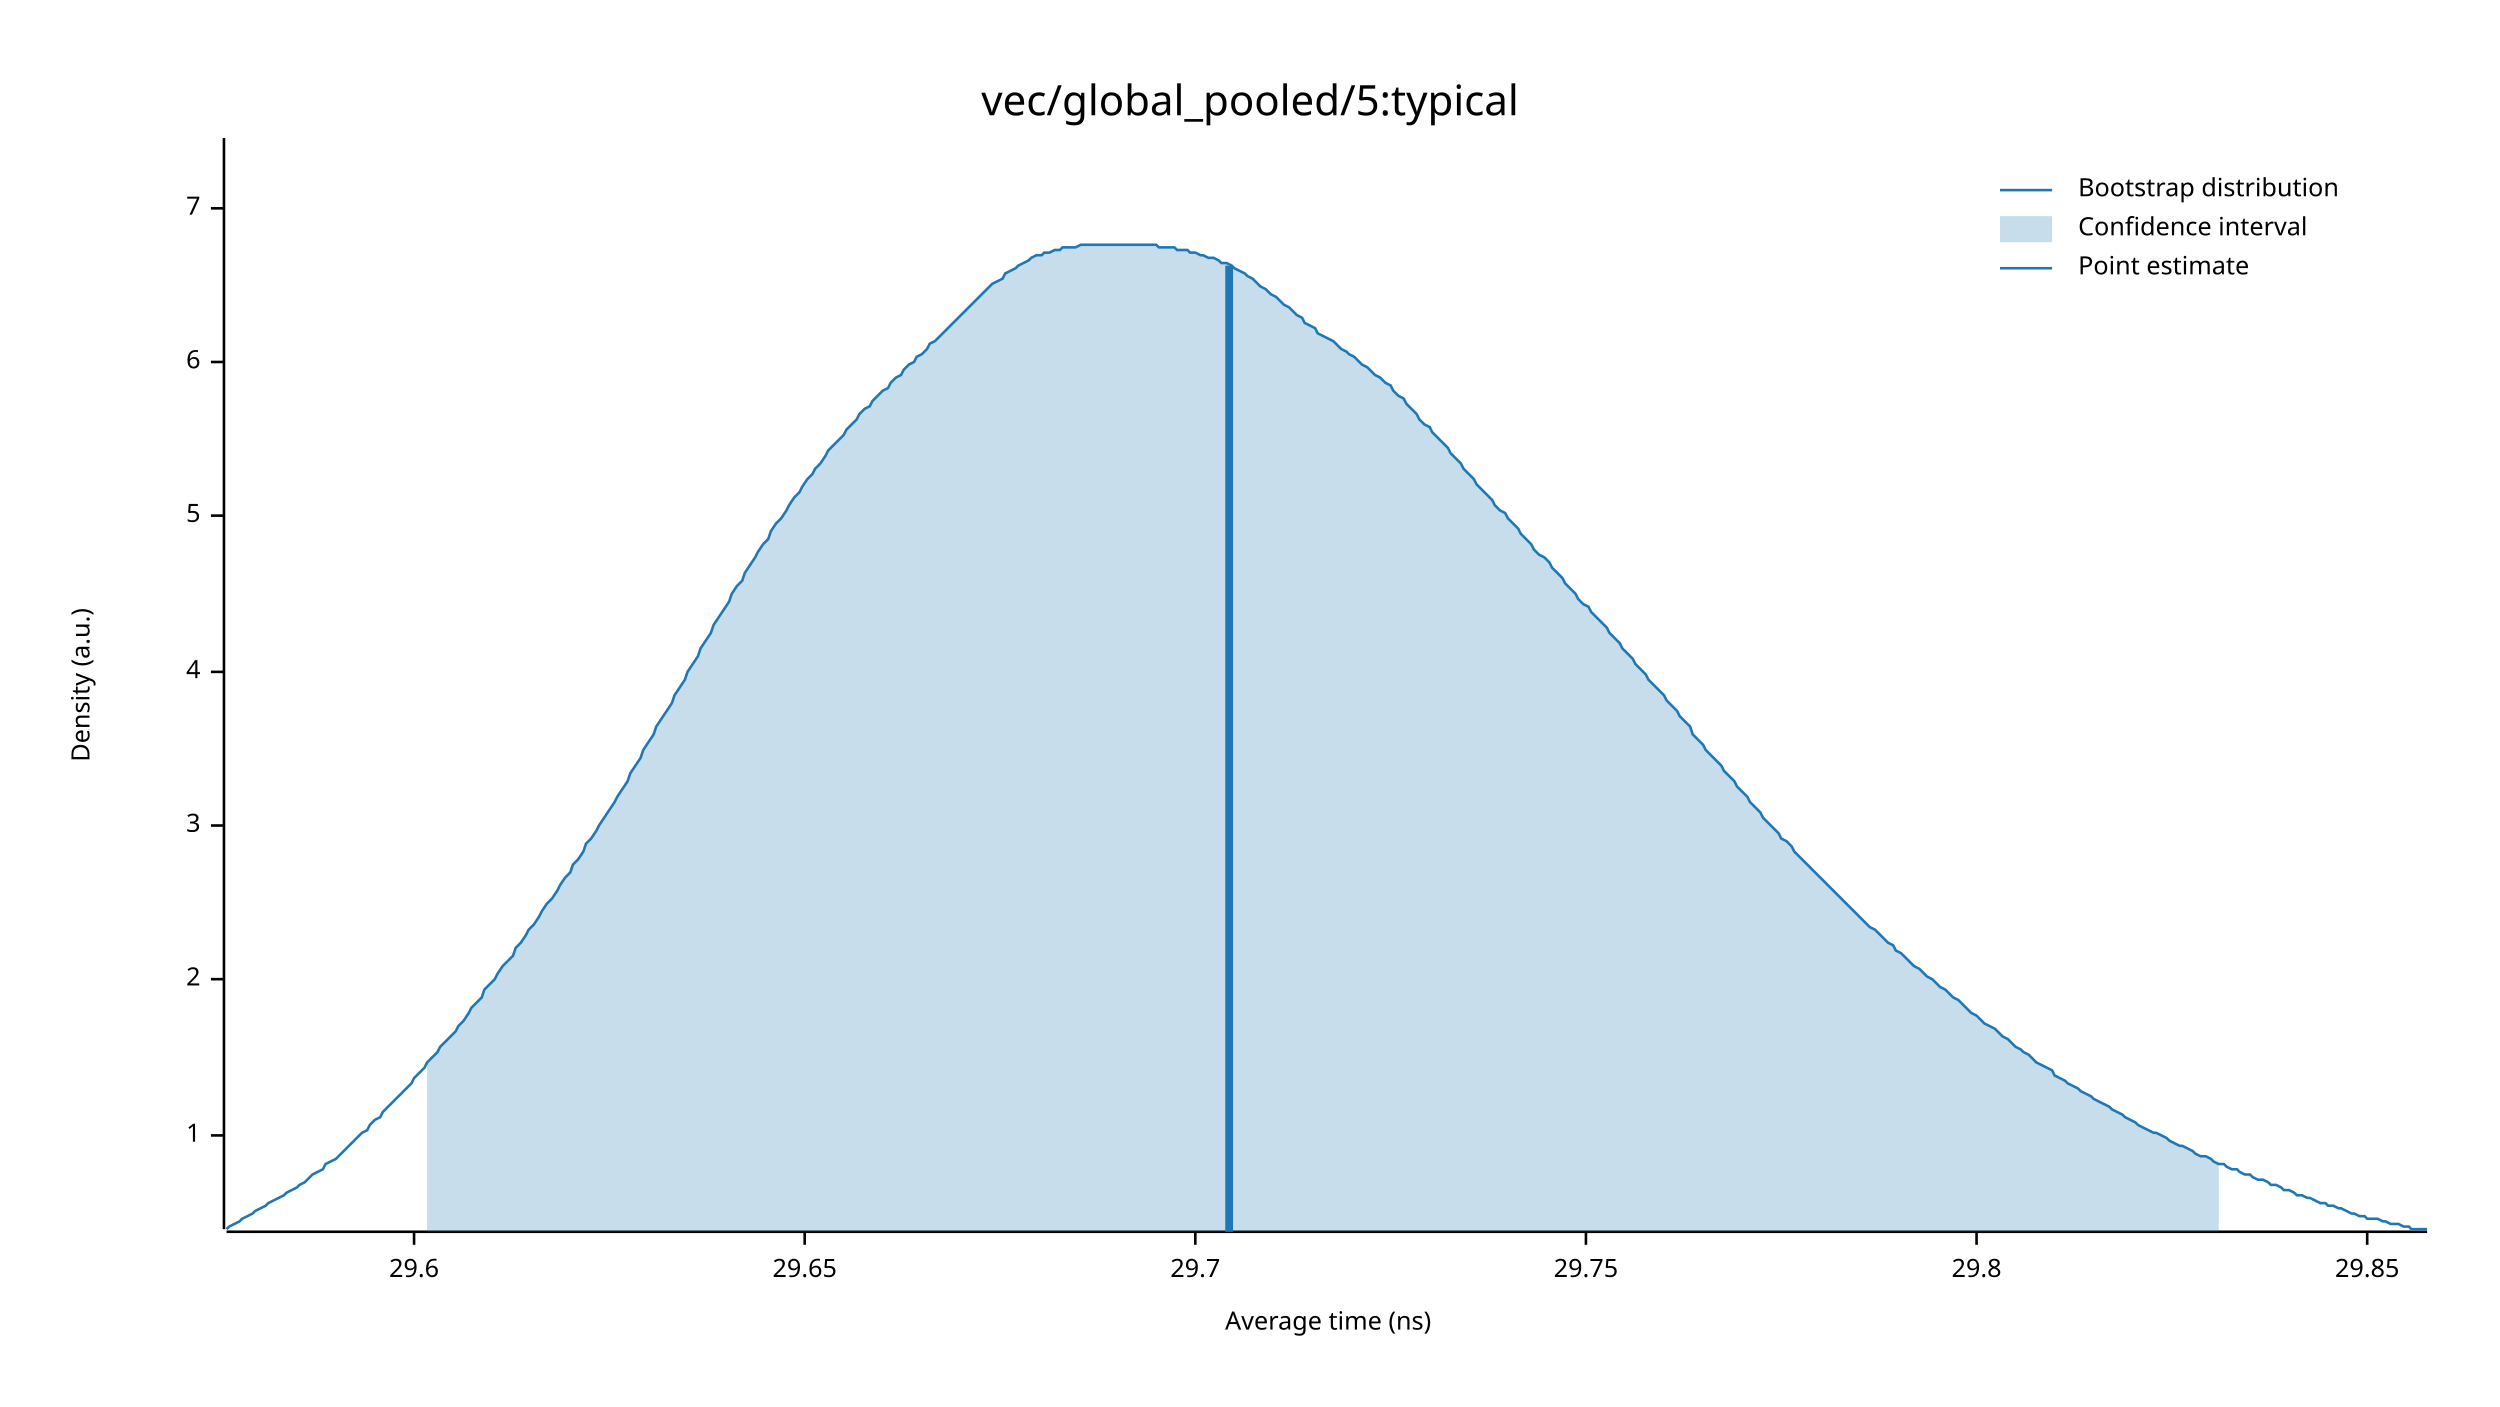
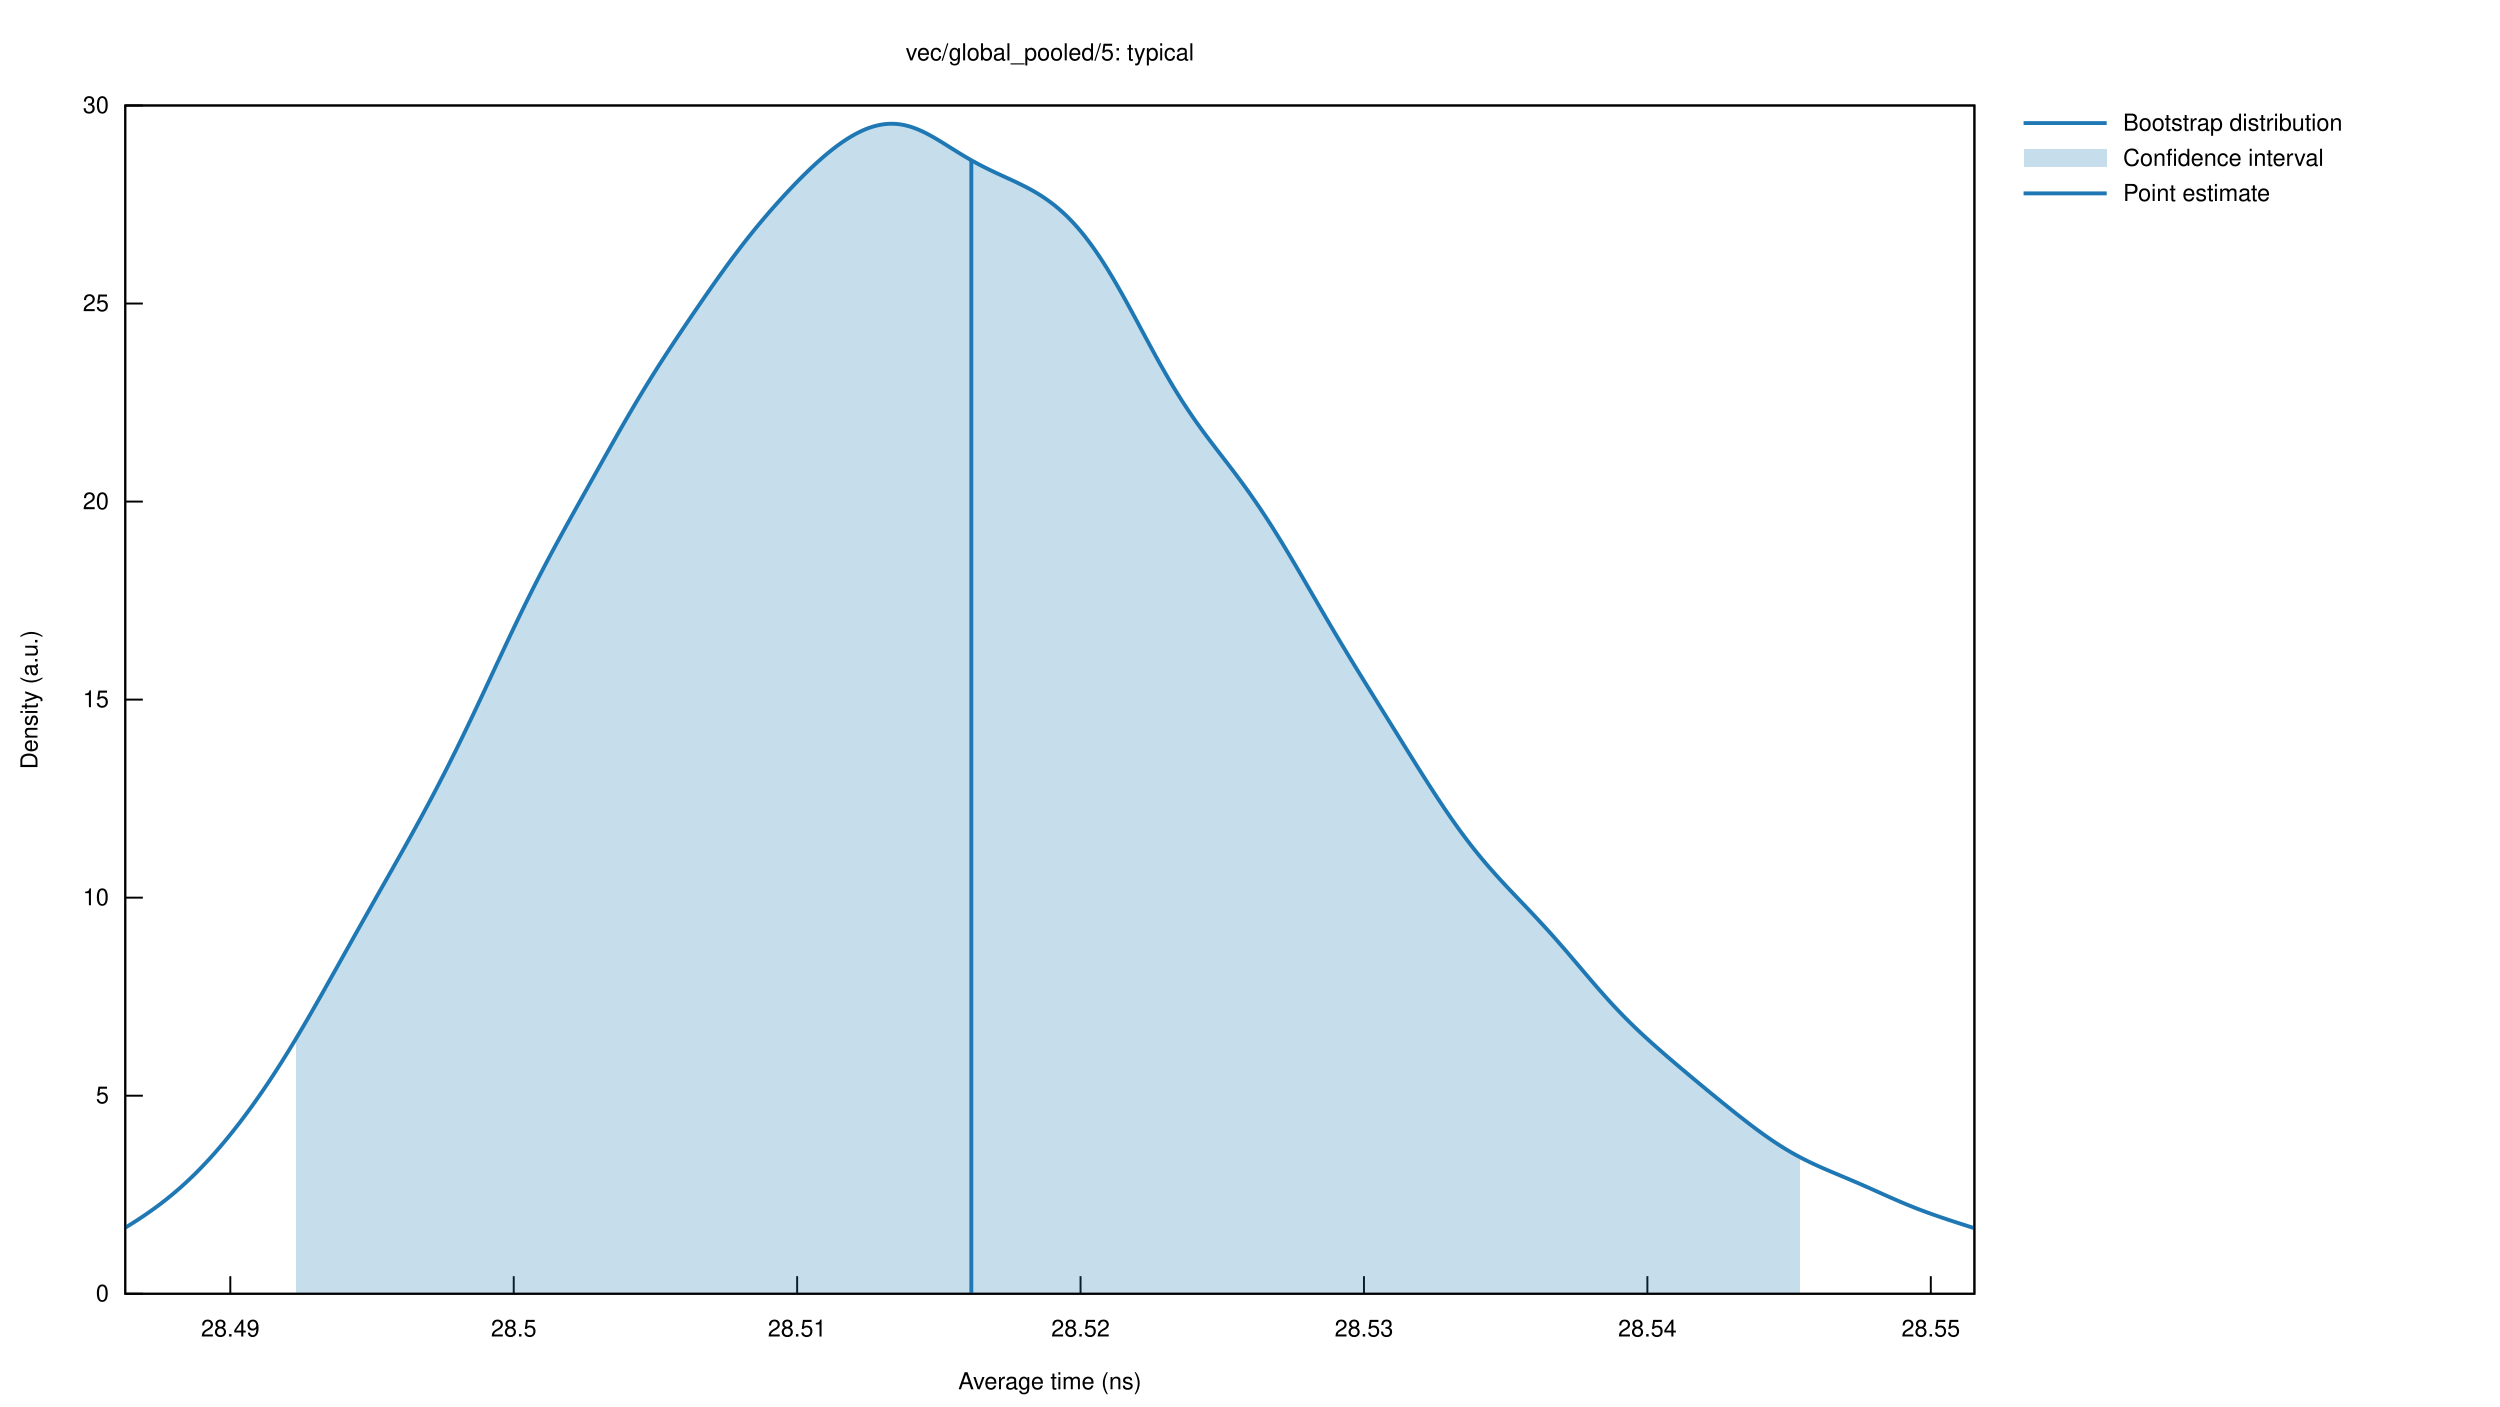
- <svg xmlns="http://www.w3.org/2000/svg" width="960" height="540" viewBox="0 0 960 540">
-   <text x="480" y="32" dy="0.76em" text-anchor="middle" font-family="sans-serif" font-size="16.129" opacity="1" fill="#000000">
- vec/global_pooled/5:typical
- </text>
-   <text x="27" y="263" dy="0.76em" text-anchor="middle" font-family="sans-serif" font-size="9.677" opacity="1" fill="#000000" transform="rotate(270, 27, 263)">
- Density (a.u.)
- </text>
-   <text x="510" y="513" dy="-0.5ex" text-anchor="middle" font-family="sans-serif" font-size="9.677" opacity="1" fill="#000000">
- Average time (ns)
- </text>
-   <polyline fill="none" opacity="1" stroke="#000000" stroke-width="1" points="86,53 86,472 " />
-   <text x="77" y="436" dy="0.5ex" text-anchor="end" font-family="sans-serif" font-size="9.677" opacity="1" fill="#000000">
- 1
- </text>
-   <polyline fill="none" opacity="1" stroke="#000000" stroke-width="1" points="81,436 86,436 " />
-   <text x="77" y="376" dy="0.5ex" text-anchor="end" font-family="sans-serif" font-size="9.677" opacity="1" fill="#000000">
- 2
- </text>
-   <polyline fill="none" opacity="1" stroke="#000000" stroke-width="1" points="81,376 86,376 " />
-   <text x="77" y="317" dy="0.5ex" text-anchor="end" font-family="sans-serif" font-size="9.677" opacity="1" fill="#000000">
- 3
- </text>
-   <polyline fill="none" opacity="1" stroke="#000000" stroke-width="1" points="81,317 86,317 " />
-   <text x="77" y="258" dy="0.5ex" text-anchor="end" font-family="sans-serif" font-size="9.677" opacity="1" fill="#000000">
- 4
- </text>
-   <polyline fill="none" opacity="1" stroke="#000000" stroke-width="1" points="81,258 86,258 " />
-   <text x="77" y="198" dy="0.5ex" text-anchor="end" font-family="sans-serif" font-size="9.677" opacity="1" fill="#000000">
- 5
- </text>
-   <polyline fill="none" opacity="1" stroke="#000000" stroke-width="1" points="81,198 86,198 " />
-   <text x="77" y="139" dy="0.5ex" text-anchor="end" font-family="sans-serif" font-size="9.677" opacity="1" fill="#000000">
- 6
- </text>
-   <polyline fill="none" opacity="1" stroke="#000000" stroke-width="1" points="81,139 86,139 " />
-   <text x="77" y="80" dy="0.5ex" text-anchor="end" font-family="sans-serif" font-size="9.677" opacity="1" fill="#000000">
- 7
- </text>
-   <polyline fill="none" opacity="1" stroke="#000000" stroke-width="1" points="81,80 86,80 " />
-   <polyline fill="none" opacity="1" stroke="#000000" stroke-width="1" points="87,473 932,473 " />
-   <text x="159" y="483" dy="0.76em" text-anchor="middle" font-family="sans-serif" font-size="9.677" opacity="1" fill="#000000">
- 29.6
- </text>
-   <polyline fill="none" opacity="1" stroke="#000000" stroke-width="1" points="159,473 159,478 " />
-   <text x="309" y="483" dy="0.76em" text-anchor="middle" font-family="sans-serif" font-size="9.677" opacity="1" fill="#000000">
- 29.65
- </text>
-   <polyline fill="none" opacity="1" stroke="#000000" stroke-width="1" points="309,473 309,478 " />
-   <text x="459" y="483" dy="0.76em" text-anchor="middle" font-family="sans-serif" font-size="9.677" opacity="1" fill="#000000">
- 29.7
- </text>
-   <polyline fill="none" opacity="1" stroke="#000000" stroke-width="1" points="459,473 459,478 " />
-   <text x="609" y="483" dy="0.76em" text-anchor="middle" font-family="sans-serif" font-size="9.677" opacity="1" fill="#000000">
- 29.75
- </text>
-   <polyline fill="none" opacity="1" stroke="#000000" stroke-width="1" points="609,473 609,478 " />
-   <text x="759" y="483" dy="0.76em" text-anchor="middle" font-family="sans-serif" font-size="9.677" opacity="1" fill="#000000">
- 29.8
- </text>
-   <polyline fill="none" opacity="1" stroke="#000000" stroke-width="1" points="759,473 759,478 " />
-   <text x="909" y="483" dy="0.76em" text-anchor="middle" font-family="sans-serif" font-size="9.677" opacity="1" fill="#000000">
- 29.85
- </text>
-   <polyline fill="none" opacity="1" stroke="#000000" stroke-width="1" points="909,473 909,478 " />
-   <polyline fill="none" opacity="1" stroke="#1F78B4" stroke-width="1" points="87,472 88,471 90,470 92,469 93,468 95,467 97,466 98,465 100,464 102,463 103,462 105,461 107,460 109,459 110,458 112,457 114,456 115,455 117,454 119,452 120,451 122,450 124,449 125,447 127,446 129,445 131,443 132,442 134,440 136,438 137,437 139,435 141,434 142,432 144,430 146,429 147,427 149,425 151,423 153,421 154,420 156,418 158,416 159,414 161,412 163,410 164,408 166,406 168,404 169,402 171,400 173,398 175,396 176,394 178,392 180,389 181,387 183,385 185,383 186,380 188,378 190,376 191,374 193,371 195,369 197,367 198,364 200,362 202,359 203,357 205,355 207,352 208,350 210,347 212,345 214,342 215,340 217,337 219,335 220,332 222,330 224,327 225,324 227,322 229,319 230,317 232,314 234,311 236,308 237,306 239,303 241,300 242,297 244,294 246,291 247,288 249,285 251,282 252,279 254,276 256,273 258,270 259,267 261,264 263,261 264,258 266,255 268,252 269,249 271,246 273,243 274,240 276,237 278,234 280,231 281,228 283,225 285,223 286,220 288,217 290,214 291,212 293,209 295,207 296,204 298,201 300,199 302,196 303,194 305,191 307,189 308,187 310,184 312,182 313,180 315,178 317,175 318,173 320,171 322,169 324,167 325,165 327,163 329,161 330,159 332,157 334,156 335,154 337,152 339,150 341,149 342,147 344,145 346,144 347,142 349,140 351,139 352,137 354,136 356,134 357,132 359,131 361,129 363,127 364,126 366,124 368,122 369,121 371,119 373,117 374,116 376,114 378,112 379,111 381,109 383,108 385,107 386,105 388,104 390,103 391,102 393,101 395,100 396,99 398,98 400,98 401,97 403,97 405,96 407,96 408,95 410,95 412,95 413,95 415,94 417,94 418,94 420,94 422,94 423,94 425,94 427,94 429,94 430,94 432,94 434,94 435,94 437,94 439,94 440,94 442,94 444,94 445,95 447,95 449,95 451,95 452,96 454,96 456,96 457,97 459,97 461,98 462,98 464,99 466,99 468,100 469,101 471,101 473,102 474,103 476,104 478,105 479,106 481,107 483,109 484,110 486,111 488,113 490,114 491,115 493,117 495,118 496,119 498,121 500,122 501,124 503,125 505,126 506,128 508,129 510,130 512,131 513,132 515,134 517,135 518,136 520,137 522,139 523,140 525,141 527,143 528,144 530,145 532,147 534,148 535,150 537,152 539,153 540,155 542,157 544,159 545,161 547,163 549,164 550,166 552,168 554,170 556,172 557,174 559,176 561,178 562,180 564,182 566,184 567,186 569,188 571,190 573,192 574,194 576,196 578,197 579,199 581,201 583,203 584,205 586,207 588,209 589,211 591,213 593,214 595,216 596,218 598,220 600,222 601,224 603,226 605,228 606,230 608,232 610,233 611,235 613,237 615,239 617,241 618,243 620,245 622,247 623,249 625,251 627,253 628,255 630,257 632,259 633,261 635,263 637,265 639,267 640,269 642,271 644,273 645,275 647,277 649,279 650,282 652,284 654,286 655,288 657,290 659,292 661,294 662,296 664,298 666,300 667,302 669,304 671,306 672,308 674,310 676,312 677,314 679,316 681,318 683,320 684,322 686,323 688,325 689,327 691,329 693,331 694,332 696,334 698,336 700,338 701,339 703,341 705,343 706,344 708,346 710,348 711,349 713,351 715,353 716,354 718,356 720,357 722,359 723,360 725,362 727,363 728,365 730,366 732,368 733,369 735,371 737,372 738,373 740,375 742,376 744,378 745,379 747,380 749,382 750,383 752,384 754,386 755,387 757,389 759,390 760,391 762,393 764,394 766,395 767,396 769,398 771,399 772,400 774,402 776,403 777,404 779,405 781,407 782,408 784,409 786,410 788,411 789,413 791,414 793,415 794,416 796,417 798,418 799,419 801,420 803,421 804,422 806,423 808,424 810,425 811,426 813,427 815,428 816,429 818,430 820,431 821,432 823,433 825,434 827,435 828,435 830,436 832,437 833,438 835,439 837,440 838,440 840,441 842,442 843,443 845,444 847,444 849,445 850,446 852,447 854,447 855,448 857,449 859,449 860,450 862,451 864,451 865,452 867,453 869,453 871,454 872,455 874,455 876,456 877,457 879,457 881,458 882,459 884,459 886,460 887,460 889,461 891,462 893,462 894,463 896,463 898,464 899,464 901,465 903,466 904,466 906,467 908,467 909,468 911,468 913,468 915,469 916,469 918,470 920,470 921,470 923,471 925,471 926,472 928,472 930,472 932,472 " />
-   <polygon opacity="0.25" fill="#1F78B4" points="164,408 166,406 168,404 169,402 171,400 173,398 175,396 176,394 178,392 180,389 181,387 183,385 185,383 186,380 188,378 190,376 191,374 193,371 195,369 197,367 198,364 200,362 202,359 203,357 205,355 207,352 208,350 210,347 212,345 214,342 215,340 217,337 219,335 220,332 222,330 224,327 225,324 227,322 229,319 230,317 232,314 234,311 236,308 237,306 239,303 241,300 242,297 244,294 246,291 247,288 249,285 251,282 252,279 254,276 256,273 258,270 259,267 261,264 263,261 264,258 266,255 268,252 269,249 271,246 273,243 274,240 276,237 278,234 280,231 281,228 283,225 285,223 286,220 288,217 290,214 291,212 293,209 295,207 296,204 298,201 300,199 302,196 303,194 305,191 307,189 308,187 310,184 312,182 313,180 315,178 317,175 318,173 320,171 322,169 324,167 325,165 327,163 329,161 330,159 332,157 334,156 335,154 337,152 339,150 341,149 342,147 344,145 346,144 347,142 349,140 351,139 352,137 354,136 356,134 357,132 359,131 361,129 363,127 364,126 366,124 368,122 369,121 371,119 373,117 374,116 376,114 378,112 379,111 381,109 383,108 385,107 386,105 388,104 390,103 391,102 393,101 395,100 396,99 398,98 400,98 401,97 403,97 405,96 407,96 408,95 410,95 412,95 413,95 415,94 417,94 418,94 420,94 422,94 423,94 425,94 427,94 429,94 430,94 432,94 434,94 435,94 437,94 439,94 440,94 442,94 444,94 445,95 447,95 449,95 451,95 452,96 454,96 456,96 457,97 459,97 461,98 462,98 464,99 466,99 468,100 469,101 471,101 473,102 474,103 476,104 478,105 479,106 481,107 483,109 484,110 486,111 488,113 490,114 491,115 493,117 495,118 496,119 498,121 500,122 501,124 503,125 505,126 506,128 508,129 510,130 512,131 513,132 515,134 517,135 518,136 520,137 522,139 523,140 525,141 527,143 528,144 530,145 532,147 534,148 535,150 537,152 539,153 540,155 542,157 544,159 545,161 547,163 549,164 550,166 552,168 554,170 556,172 557,174 559,176 561,178 562,180 564,182 566,184 567,186 569,188 571,190 573,192 574,194 576,196 578,197 579,199 581,201 583,203 584,205 586,207 588,209 589,211 591,213 593,214 595,216 596,218 598,220 600,222 601,224 603,226 605,228 606,230 608,232 610,233 611,235 613,237 615,239 617,241 618,243 620,245 622,247 623,249 625,251 627,253 628,255 630,257 632,259 633,261 635,263 637,265 639,267 640,269 642,271 644,273 645,275 647,277 649,279 650,282 652,284 654,286 655,288 657,290 659,292 661,294 662,296 664,298 666,300 667,302 669,304 671,306 672,308 674,310 676,312 677,314 679,316 681,318 683,320 684,322 686,323 688,325 689,327 691,329 693,331 694,332 696,334 698,336 700,338 701,339 703,341 705,343 706,344 708,346 710,348 711,349 713,351 715,353 716,354 718,356 720,357 722,359 723,360 725,362 727,363 728,365 730,366 732,368 733,369 735,371 737,372 738,373 740,375 742,376 744,378 745,379 747,380 749,382 750,383 752,384 754,386 755,387 757,389 759,390 760,391 762,393 764,394 766,395 767,396 769,398 771,399 772,400 774,402 776,403 777,404 779,405 781,407 782,408 784,409 786,410 788,411 789,413 791,414 793,415 794,416 796,417 798,418 799,419 801,420 803,421 804,422 806,423 808,424 810,425 811,426 813,427 815,428 816,429 818,430 820,431 821,432 823,433 825,434 827,435 828,435 830,436 832,437 833,438 835,439 837,440 838,440 840,441 842,442 843,443 845,444 847,444 849,445 850,446 852,447 852,473 164,473 " />
-   <polyline fill="none" opacity="1" stroke="#1F78B4" stroke-width="3" points="472,473 472,102 " />
-   <text x="798" y="68" dy="0.76em" text-anchor="start" font-family="sans-serif" font-size="9.677" opacity="1" fill="#000000">
- Bootstrap distribution
- </text>
-   <text x="798" y="83" dy="0.76em" text-anchor="start" font-family="sans-serif" font-size="9.677" opacity="1" fill="#000000">
- Confidence interval
- </text>
-   <text x="798" y="98" dy="0.76em" text-anchor="start" font-family="sans-serif" font-size="9.677" opacity="1" fill="#000000">
- Point estimate
- </text>
-   <polyline fill="none" opacity="1" stroke="#1F78B4" stroke-width="1" points="768,73 788,73 " />
-   <rect x="768" y="83" width="20" height="10" opacity="0.25" fill="#1F78B4" stroke="none" />
-   <polyline fill="none" opacity="1" stroke="#1F78B4" stroke-width="1" points="768,103 788,103 " />
+ <svg xmlns="http://www.w3.org/2000/svg" xmlns:xlink="http://www.w3.org/1999/xlink" viewBox="0 0 1280 720">
+   <g id="gnuplot_canvas">
+     <rect x="0" y="0" width="1280" height="720" fill="none" />
+     <defs>
+       <circle id="gpDot" r="0.5" stroke-width="0.5" stroke="currentColor" />
+       <path id="gpPt0" stroke-width="0.222" stroke="currentColor" d="M-1,0 h2 M0,-1 v2" />
+       <path id="gpPt1" stroke-width="0.222" stroke="currentColor" d="M-1,-1 L1,1 M1,-1 L-1,1" />
+       <path id="gpPt2" stroke-width="0.222" stroke="currentColor" d="M-1,0 L1,0 M0,-1 L0,1 M-1,-1 L1,1 M-1,1 L1,-1" />
+       <rect id="gpPt3" stroke-width="0.222" stroke="currentColor" x="-1" y="-1" width="2" height="2" />
+       <rect id="gpPt4" stroke-width="0.222" stroke="currentColor" fill="currentColor" x="-1" y="-1" width="2" height="2" />
+       <circle id="gpPt5" stroke-width="0.222" stroke="currentColor" cx="0" cy="0" r="1" />
+       <use xlink:href="#gpPt5" id="gpPt6" fill="currentColor" stroke="none" />
+       <path id="gpPt7" stroke-width="0.222" stroke="currentColor" d="M0,-1.33 L-1.33,0.67 L1.33,0.67 z" />
+       <use xlink:href="#gpPt7" id="gpPt8" fill="currentColor" stroke="none" />
+       <use xlink:href="#gpPt7" id="gpPt9" stroke="currentColor" transform="rotate(180)" />
+       <use xlink:href="#gpPt9" id="gpPt10" fill="currentColor" stroke="none" />
+       <use xlink:href="#gpPt3" id="gpPt11" stroke="currentColor" transform="rotate(45)" />
+       <use xlink:href="#gpPt11" id="gpPt12" fill="currentColor" stroke="none" />
+       <path id="gpPt13" stroke-width="0.222" stroke="currentColor" d="M0,1.330 L1.265,0.411 L0.782,-1.067 L-0.782,-1.076 L-1.265,0.411 z" />
+       <use xlink:href="#gpPt13" id="gpPt14" fill="currentColor" stroke="none" />
+       <filter id="textbox" filterUnits="objectBoundingBox" x="0" y="0" height="1" width="1">
+         <feFlood flood-color="white" flood-opacity="1" result="bgnd" />
+         <feComposite in="SourceGraphic" in2="bgnd" operator="atop" />
+       </filter>
+       <filter id="greybox" filterUnits="objectBoundingBox" x="0" y="0" height="1" width="1">
+         <feFlood flood-color="lightgrey" flood-opacity="1" result="grey" />
+         <feComposite in="SourceGraphic" in2="grey" operator="atop" />
+       </filter>
+     </defs>
+     <g fill="none" color="white" stroke="currentColor" stroke-width="1.00" stroke-linecap="butt" stroke-linejoin="miter">
+ </g>
+     <g fill="none" color="black" stroke="currentColor" stroke-width="1.00" stroke-linecap="butt" stroke-linejoin="miter">
+       <path stroke="black" d="M64.14,662.40 L73.14,662.40  " />
+       <g transform="translate(55.75,666.30)" stroke="none" fill="black" font-family="Helvetica" font-size="12.00" text-anchor="end">
+         <text>
+           <tspan font-family="Helvetica"> 0</tspan>
+         </text>
+       </g>
+     </g>
+     <g fill="none" color="black" stroke="currentColor" stroke-width="1.00" stroke-linecap="butt" stroke-linejoin="miter">
+       <path stroke="black" d="M64.14,561.00 L73.14,561.00  " />
+       <g transform="translate(55.75,564.90)" stroke="none" fill="black" font-family="Helvetica" font-size="12.00" text-anchor="end">
+         <text>
+           <tspan font-family="Helvetica"> 5</tspan>
+         </text>
+       </g>
+     </g>
+     <g fill="none" color="black" stroke="currentColor" stroke-width="1.00" stroke-linecap="butt" stroke-linejoin="miter">
+       <path stroke="black" d="M64.14,459.60 L73.14,459.60  " />
+       <g transform="translate(55.75,463.50)" stroke="none" fill="black" font-family="Helvetica" font-size="12.00" text-anchor="end">
+         <text>
+           <tspan font-family="Helvetica"> 10</tspan>
+         </text>
+       </g>
+     </g>
+     <g fill="none" color="black" stroke="currentColor" stroke-width="1.00" stroke-linecap="butt" stroke-linejoin="miter">
+       <path stroke="black" d="M64.14,358.20 L73.14,358.20  " />
+       <g transform="translate(55.75,362.10)" stroke="none" fill="black" font-family="Helvetica" font-size="12.00" text-anchor="end">
+         <text>
+           <tspan font-family="Helvetica"> 15</tspan>
+         </text>
+       </g>
+     </g>
+     <g fill="none" color="black" stroke="currentColor" stroke-width="1.00" stroke-linecap="butt" stroke-linejoin="miter">
+       <path stroke="black" d="M64.14,256.81 L73.14,256.81  " />
+       <g transform="translate(55.75,260.71)" stroke="none" fill="black" font-family="Helvetica" font-size="12.00" text-anchor="end">
+         <text>
+           <tspan font-family="Helvetica"> 20</tspan>
+         </text>
+       </g>
+     </g>
+     <g fill="none" color="black" stroke="currentColor" stroke-width="1.00" stroke-linecap="butt" stroke-linejoin="miter">
+       <path stroke="black" d="M64.14,155.41 L73.14,155.41  " />
+       <g transform="translate(55.75,159.31)" stroke="none" fill="black" font-family="Helvetica" font-size="12.00" text-anchor="end">
+         <text>
+           <tspan font-family="Helvetica"> 25</tspan>
+         </text>
+       </g>
+     </g>
+     <g fill="none" color="black" stroke="currentColor" stroke-width="1.00" stroke-linecap="butt" stroke-linejoin="miter">
+       <path stroke="black" d="M64.14,54.01 L73.14,54.01  " />
+       <g transform="translate(55.75,57.91)" stroke="none" fill="black" font-family="Helvetica" font-size="12.00" text-anchor="end">
+         <text>
+           <tspan font-family="Helvetica"> 30</tspan>
+         </text>
+       </g>
+     </g>
+     <g fill="none" color="black" stroke="currentColor" stroke-width="1.00" stroke-linecap="butt" stroke-linejoin="miter">
+       <path stroke="black" d="M117.92,662.40 L117.92,653.40  " />
+       <g transform="translate(117.92,684.30)" stroke="none" fill="black" font-family="Helvetica" font-size="12.00" text-anchor="middle">
+         <text>
+           <tspan font-family="Helvetica"> 28.49</tspan>
+         </text>
+       </g>
+     </g>
+     <g fill="none" color="black" stroke="currentColor" stroke-width="1.00" stroke-linecap="butt" stroke-linejoin="miter">
+       <path stroke="black" d="M263.03,662.40 L263.03,653.40  " />
+       <g transform="translate(263.03,684.30)" stroke="none" fill="black" font-family="Helvetica" font-size="12.00" text-anchor="middle">
+         <text>
+           <tspan font-family="Helvetica"> 28.5</tspan>
+         </text>
+       </g>
+     </g>
+     <g fill="none" color="black" stroke="currentColor" stroke-width="1.00" stroke-linecap="butt" stroke-linejoin="miter">
+       <path stroke="black" d="M408.14,662.40 L408.14,653.40  " />
+       <g transform="translate(408.14,684.30)" stroke="none" fill="black" font-family="Helvetica" font-size="12.00" text-anchor="middle">
+         <text>
+           <tspan font-family="Helvetica"> 28.51</tspan>
+         </text>
+       </g>
+     </g>
+     <g fill="none" color="black" stroke="currentColor" stroke-width="1.00" stroke-linecap="butt" stroke-linejoin="miter">
+       <path stroke="black" d="M553.24,662.40 L553.24,653.40  " />
+       <g transform="translate(553.24,684.30)" stroke="none" fill="black" font-family="Helvetica" font-size="12.00" text-anchor="middle">
+         <text>
+           <tspan font-family="Helvetica"> 28.52</tspan>
+         </text>
+       </g>
+     </g>
+     <g fill="none" color="black" stroke="currentColor" stroke-width="1.00" stroke-linecap="butt" stroke-linejoin="miter">
+       <path stroke="black" d="M698.35,662.40 L698.35,653.40  " />
+       <g transform="translate(698.35,684.30)" stroke="none" fill="black" font-family="Helvetica" font-size="12.00" text-anchor="middle">
+         <text>
+           <tspan font-family="Helvetica"> 28.53</tspan>
+         </text>
+       </g>
+     </g>
+     <g fill="none" color="black" stroke="currentColor" stroke-width="1.00" stroke-linecap="butt" stroke-linejoin="miter">
+       <path stroke="black" d="M843.46,662.40 L843.46,653.40  " />
+       <g transform="translate(843.46,684.30)" stroke="none" fill="black" font-family="Helvetica" font-size="12.00" text-anchor="middle">
+         <text>
+           <tspan font-family="Helvetica"> 28.54</tspan>
+         </text>
+       </g>
+     </g>
+     <g fill="none" color="black" stroke="currentColor" stroke-width="1.00" stroke-linecap="butt" stroke-linejoin="miter">
+       <path stroke="black" d="M988.57,662.40 L988.57,653.40  " />
+       <g transform="translate(988.57,684.30)" stroke="none" fill="black" font-family="Helvetica" font-size="12.00" text-anchor="middle">
+         <text>
+           <tspan font-family="Helvetica"> 28.55</tspan>
+         </text>
+       </g>
+     </g>
+     <g fill="none" color="black" stroke="currentColor" stroke-width="1.00" stroke-linecap="butt" stroke-linejoin="miter">
+ </g>
+     <g fill="none" color="black" stroke="currentColor" stroke-width="1.00" stroke-linecap="butt" stroke-linejoin="miter">
+       <path stroke="black" d="M64.14,54.01 L64.14,662.40 L1010.90,662.40 L1010.90,54.01 L64.14,54.01 Z  " />
+     </g>
+     <g fill="none" color="black" stroke="currentColor" stroke-width="1.00" stroke-linecap="butt" stroke-linejoin="miter">
+ </g>
+     <g id="gnuplot_plot_1">
+       <g fill="none" color="white" stroke="black" stroke-width="2.00" stroke-linecap="butt" stroke-linejoin="miter">
+ </g>
+       <g fill="none" color="black" stroke="currentColor" stroke-width="2.00" stroke-linecap="butt" stroke-linejoin="miter">
+         <g transform="translate(1087.02,66.91)" stroke="none" fill="black" font-family="Helvetica" font-size="12.00" text-anchor="start">
+           <text>
+             <tspan font-family="Helvetica">Bootstrap distribution</tspan>
+           </text>
+         </g>
+       </g>
+       <g fill="none" color="black" stroke="currentColor" stroke-width="2.00" stroke-linecap="butt" stroke-linejoin="miter">
+         <path stroke="rgb( 31, 120, 180)" d="M1036.07,63.01 L1078.63,63.01 M64.14,628.56 L66.04,627.40 L67.93,626.22 L69.83,625.01 L71.73,623.77 L73.63,622.50   L75.52,621.20 L77.42,619.87 L79.32,618.50 L81.22,617.10 L83.11,615.66 L85.01,614.18 L86.91,612.66 L88.81,611.09   L90.70,609.48 L92.60,607.82 L94.50,606.11 L96.39,604.35 L98.29,602.55 L100.19,600.69 L102.09,598.78 L103.98,596.82   L105.88,594.81 L107.78,592.75 L109.68,590.64 L111.57,588.47 L113.47,586.26 L115.37,584.00 L117.26,581.69 L119.16,579.33   L121.06,576.92 L122.96,574.47 L124.85,571.96 L126.75,569.41 L128.65,566.82 L130.55,564.17 L132.44,561.48 L134.34,558.74   L136.24,555.95 L138.14,553.12 L140.03,550.24 L141.93,547.31 L143.83,544.33 L145.72,541.31 L147.62,538.25 L149.52,535.15   L151.42,532.00 L153.31,528.82 L155.21,525.60 L157.11,522.35 L159.01,519.08 L160.90,515.77 L162.80,512.45 L164.70,509.11   L166.59,505.75 L168.49,502.38 L170.39,499.00 L172.29,495.62 L174.18,492.23 L176.08,488.84 L177.98,485.46 L179.88,482.07   L181.77,478.70 L183.67,475.32 L185.57,471.95 L187.47,468.59 L189.36,465.23 L191.26,461.87 L193.16,458.52 L195.05,455.18   L196.95,451.83 L198.85,448.48 L200.75,445.13 L202.64,441.77 L204.54,438.41 L206.44,435.03 L208.34,431.64 L210.23,428.23   L212.13,424.80 L214.03,421.34 L215.93,417.86 L217.82,414.35 L219.72,410.81 L221.62,407.23 L223.51,403.62 L225.41,399.96   L227.31,396.27 L229.21,392.54 L231.10,388.77 L233.00,384.96 L234.90,381.11 L236.80,377.22 L238.69,373.30 L240.59,369.35   L242.49,365.36 L244.38,361.35 L246.28,357.32 L248.18,353.27 L250.08,349.20 L251.97,345.13 L253.87,341.05 L255.77,336.98   L257.67,332.92 L259.56,328.88 L261.46,324.86 L263.36,320.86 L265.26,316.90 L267.15,312.98 L269.05,309.09 L270.95,305.26   L272.84,301.46 L274.74,297.72 L276.64,294.02 L278.54,290.37 L280.43,286.76 L282.33,283.20 L284.23,279.67 L286.13,276.17   L288.02,272.70 L289.92,269.25 L291.82,265.83 L293.72,262.41 L295.61,259.01 L297.51,255.61 L299.41,252.22 L301.30,248.83   L303.20,245.44 L305.10,242.05 L307.00,238.66 L308.89,235.28 L310.79,231.90 L312.69,228.54 L314.59,225.18 L316.48,221.84   L318.38,218.53 L320.28,215.23 L322.17,211.97 L324.07,208.73 L325.97,205.53 L327.87,202.37 L329.76,199.24 L331.66,196.15   L333.56,193.09 L335.46,190.07 L337.35,187.08 L339.25,184.13 L341.15,181.20 L343.05,178.30 L344.94,175.42 L346.84,172.57   L348.74,169.73 L350.63,166.91 L352.53,164.10 L354.43,161.30 L356.33,158.52 L358.22,155.76 L360.12,153.00 L362.02,150.26   L363.92,147.54 L365.81,144.84 L367.71,142.16 L369.61,139.51 L371.50,136.88 L373.40,134.28 L375.30,131.72 L377.20,129.19   L379.09,126.70 L380.99,124.25 L382.89,121.83 L384.79,119.46 L386.68,117.12 L388.58,114.82 L390.48,112.56 L392.38,110.33   L394.27,108.13 L396.17,105.97 L398.07,103.85 L399.96,101.75 L401.86,99.68 L403.76,97.65 L405.66,95.64 L407.55,93.67   L409.45,91.74 L411.35,89.84 L413.25,87.97 L415.14,86.15 L417.04,84.37 L418.94,82.64 L420.84,80.96 L422.73,79.34   L424.63,77.77 L426.53,76.26 L428.42,74.81 L430.32,73.43 L432.22,72.13 L434.12,70.89 L436.01,69.74 L437.91,68.67   L439.81,67.69 L441.71,66.79 L443.60,65.99 L445.50,65.29 L447.40,64.69 L449.29,64.20 L451.19,63.82 L453.09,63.55   L454.99,63.39 L456.88,63.36 L458.78,63.44 L460.68,63.64 L462.58,63.96 L464.47,64.40 L466.37,64.94 L468.27,65.60   L470.17,66.35 L472.06,67.19 L473.96,68.11 L475.86,69.11 L477.75,70.16 L479.65,71.27 L481.55,72.41 L483.45,73.58   L485.34,74.77 L487.24,75.96 L489.14,77.15 L491.04,78.32 L492.93,79.48 L494.83,80.61 L496.73,81.71 L498.63,82.77   L500.52,83.81 L502.42,84.81 L504.32,85.78 L506.21,86.72 L508.11,87.63 L510.01,88.53 L511.91,89.41 L513.80,90.28   L515.70,91.15 L517.60,92.02 L519.50,92.90 L521.39,93.81 L523.29,94.74 L525.19,95.70 L527.08,96.71 L528.98,97.76   L530.88,98.87 L532.78,100.04 L534.67,101.28 L536.57,102.60 L538.47,104.00 L540.37,105.48 L542.26,107.07 L544.16,108.75   L546.06,110.53 L547.96,112.42 L549.85,114.43 L551.75,116.55 L553.65,118.79 L555.54,121.14 L557.44,123.61 L559.34,126.20   L561.24,128.90 L563.13,131.71 L565.03,134.62 L566.93,137.64 L568.83,140.76 L570.72,143.96 L572.62,147.24 L574.52,150.59   L576.41,153.99 L578.31,157.45 L580.21,160.95 L582.11,164.47 L584.00,168.01 L585.90,171.55 L587.80,175.08 L589.70,178.59   L591.59,182.06 L593.49,185.49 L595.39,188.87 L597.29,192.19 L599.18,195.43 L601.08,198.61 L602.98,201.71 L604.87,204.72   L606.77,207.66 L608.67,210.52 L610.57,213.31 L612.46,216.03 L614.36,218.68 L616.26,221.28 L618.16,223.83 L620.05,226.34   L621.95,228.82 L623.85,231.29 L625.75,233.75 L627.64,236.21 L629.54,238.68 L631.44,241.17 L633.33,243.69 L635.23,246.24   L637.13,248.83 L639.03,251.46 L640.92,254.14 L642.82,256.88 L644.72,259.66 L646.62,262.50 L648.51,265.39 L650.41,268.33   L652.31,271.33 L654.20,274.37 L656.10,277.45 L658.00,280.58 L659.90,283.74 L661.79,286.93 L663.69,290.15 L665.59,293.39   L667.49,296.65 L669.38,299.92 L671.28,303.19 L673.18,306.46 L675.08,309.73 L676.97,312.99 L678.87,316.23 L680.77,319.46   L682.66,322.68 L684.56,325.87 L686.46,329.05 L688.36,332.20 L690.25,335.34 L692.15,338.46 L694.05,341.56 L695.95,344.65   L697.84,347.72 L699.74,350.79 L701.64,353.85 L703.54,356.90 L705.43,359.95 L707.33,363.00 L709.23,366.05 L711.12,369.10   L713.02,372.15 L714.92,375.20 L716.82,378.26 L718.71,381.30 L720.61,384.35 L722.51,387.39 L724.41,390.42 L726.30,393.45   L728.20,396.45 L730.10,399.44 L731.99,402.41 L733.89,405.34 L735.79,408.25 L737.69,411.12 L739.58,413.96 L741.48,416.74   L743.38,419.49 L745.28,422.18 L747.17,424.82 L749.07,427.40 L750.97,429.93 L752.87,432.40 L754.76,434.82 L756.66,437.17   L758.56,439.48 L760.45,441.73 L762.35,443.93 L764.25,446.09 L766.15,448.21 L768.04,450.29 L769.94,452.35 L771.84,454.38   L773.74,456.39 L775.63,458.38 L777.53,460.37 L779.43,462.35 L781.32,464.34 L783.22,466.34 L785.12,468.34 L787.02,470.37   L788.91,472.41 L790.81,474.47 L792.71,476.55 L794.61,478.66 L796.50,480.79 L798.40,482.95 L800.30,485.13 L802.20,487.32   L804.09,489.54 L805.99,491.76 L807.89,494.00 L809.78,496.23 L811.68,498.47 L813.58,500.69 L815.48,502.91 L817.37,505.10   L819.27,507.28 L821.17,509.42 L823.07,511.54 L824.96,513.61 L826.86,515.66 L828.76,517.66 L830.66,519.63 L832.55,521.56   L834.45,523.45 L836.35,525.30 L838.24,527.12 L840.14,528.91 L842.04,530.67 L843.94,532.40 L845.83,534.11 L847.73,535.80   L849.63,537.47 L851.53,539.13 L853.42,540.77 L855.32,542.40 L857.22,544.02 L859.11,545.64 L861.01,547.24 L862.91,548.84   L864.81,550.44 L866.70,552.02 L868.60,553.60 L870.50,555.18 L872.40,556.75 L874.29,558.32 L876.19,559.88 L878.09,561.44   L879.99,562.98 L881.88,564.53 L883.78,566.06 L885.68,567.59 L887.57,569.10 L889.47,570.61 L891.37,572.10 L893.27,573.58   L895.16,575.05 L897.06,576.49 L898.96,577.92 L900.86,579.32 L902.75,580.69 L904.65,582.04 L906.55,583.35 L908.45,584.63   L910.34,585.88 L912.24,587.09 L914.14,588.26 L916.03,589.39 L917.93,590.49 L919.83,591.54 L921.73,592.56 L923.62,593.54   L925.52,594.49 L927.42,595.41 L929.32,596.29 L931.21,597.16 L933.11,598.00 L935.01,598.83 L936.90,599.64 L938.80,600.44   L940.70,601.24 L942.60,602.04 L944.49,602.84 L946.39,603.64 L948.29,604.45 L950.19,605.26 L952.08,606.08 L953.98,606.91   L955.88,607.75 L957.78,608.59 L959.67,609.44 L961.57,610.29 L963.47,611.14 L965.36,611.99 L967.26,612.83 L969.16,613.67   L971.06,614.49 L972.95,615.31 L974.85,616.11 L976.75,616.90 L978.65,617.67 L980.54,618.43 L982.44,619.17 L984.34,619.89   L986.23,620.59 L988.13,621.28 L990.03,621.96 L991.93,622.62 L993.82,623.27 L995.72,623.91 L997.62,624.55 L999.52,625.17   L1001.41,625.79 L1003.31,626.41 L1005.21,627.02 L1007.11,627.63 L1009.00,628.23 L1010.90,628.83  " />
+       </g>
+     </g>
+     <g id="gnuplot_plot_2">
+       <g fill="none" color="white" stroke="rgb( 31, 120, 180)" stroke-width="1.00" stroke-linecap="butt" stroke-linejoin="miter">
+ </g>
+       <g fill="none" color="black" stroke="currentColor" stroke-width="1.00" stroke-linecap="butt" stroke-linejoin="miter">
+         <g transform="translate(1087.02,84.91)" stroke="none" fill="black" font-family="Helvetica" font-size="12.00" text-anchor="start">
+           <text>
+             <tspan font-family="Helvetica">Confidence interval</tspan>
+           </text>
+         </g>
+       </g>
+       <g fill="none" color="black" stroke="currentColor" stroke-width="1.00" stroke-linecap="butt" stroke-linejoin="miter">
+         <g stroke="none" shape-rendering="crispEdges">
+           <polygon fill="rgb( 31, 120, 180)" fill-opacity="0.25" points="1036.07,85.51 1078.63,85.51 1078.63,76.51 1036.07,76.51 " />
+           <polygon fill="rgb( 31, 120, 180)" fill-opacity="0.25" points="151.42,532.00 153.31,528.82 155.21,525.60 157.11,522.35 159.01,519.08 160.90,515.77 162.80,512.45 164.70,509.11 166.59,505.75 168.49,502.38 170.39,499.00 172.29,495.62 174.18,492.23 176.08,488.84 177.98,485.46 179.88,482.07 181.77,478.70 183.67,475.32 185.57,471.95 187.47,468.59 189.36,465.23 191.26,461.87 193.16,458.52 195.05,455.18 196.95,451.83 198.85,448.48 200.75,445.13 202.64,441.77 204.54,438.41 206.44,435.03 208.34,431.64 210.23,428.23 212.13,424.80 214.03,421.34 215.93,417.86 217.82,414.35 219.72,410.81 221.62,407.23 223.51,403.62 225.41,399.96 227.31,396.27 229.21,392.54 231.10,388.77 233.00,384.96 234.90,381.11 236.80,377.22 238.69,373.30 240.59,369.35 242.49,365.36 244.38,361.35 246.28,357.32 248.18,353.27 250.08,349.20 251.97,345.13 253.87,341.05 255.77,336.98 257.67,332.92 259.56,328.88 261.46,324.86 263.36,320.86 265.26,316.90 267.15,312.98 269.05,309.09 270.95,305.26 272.84,301.46 274.74,297.72 276.64,294.02 278.54,290.37 280.43,286.76 282.33,283.20 284.23,279.67 286.13,276.17 288.02,272.70 289.92,269.25 291.82,265.83 293.72,262.41 295.61,259.01 297.51,255.61 299.41,252.22 301.30,248.83 303.20,245.44 305.10,242.05 307.00,238.66 308.89,235.28 310.79,231.90 312.69,228.54 314.59,225.18 316.48,221.84 318.38,218.53 320.28,215.23 322.17,211.97 324.07,208.73 325.97,205.53 327.87,202.37 329.76,199.24 331.66,196.15 333.56,193.09 335.46,190.07 337.35,187.08 339.25,184.13 341.15,181.20 343.05,178.30 344.94,175.42 346.84,172.57 348.74,169.73 350.63,166.91 352.53,164.10 354.43,161.30 356.33,158.52 358.22,155.76 360.12,153.00 362.02,150.26 363.92,147.54 365.81,144.84 367.71,142.16 369.61,139.51 371.50,136.88 373.40,134.28 375.30,131.72 377.20,129.19 379.09,126.70 380.99,124.25 382.89,121.83 384.79,119.46 386.68,117.12 388.58,114.82 390.48,112.56 392.38,110.33 394.27,108.13 396.17,105.97 398.07,103.85 399.96,101.75 401.86,99.68 403.76,97.65 405.66,95.64 407.55,93.67 409.45,91.74 411.35,89.84 413.25,87.97 415.14,86.15 417.04,84.37 418.94,82.64 420.84,80.96 422.73,79.34 424.63,77.77 426.53,76.26 428.42,74.81 430.32,73.43 432.22,72.13 434.12,70.89 436.01,69.74 437.91,68.67 439.81,67.69 441.71,66.79 443.60,65.99 445.50,65.29 447.40,64.69 449.29,64.20 451.19,63.82 453.09,63.55 454.99,63.39 456.88,63.36 458.78,63.44 460.68,63.64 462.58,63.96 464.47,64.40 466.37,64.94 468.27,65.60 470.17,66.35 472.06,67.19 473.96,68.11 475.86,69.11 477.75,70.16 479.65,71.27 481.55,72.41 483.45,73.58 485.34,74.77 487.24,75.96 489.14,77.15 491.04,78.32 492.93,79.48 494.83,80.61 496.73,81.71 498.63,82.77 500.52,83.81 502.42,84.81 504.32,85.78 506.21,86.72 508.11,87.63 510.01,88.53 511.91,89.41 513.80,90.28 515.70,91.15 517.60,92.02 519.50,92.90 521.39,93.81 523.29,94.74 525.19,95.70 527.08,96.71 528.98,97.76 530.88,98.87 532.78,100.04 534.67,101.28 536.57,102.60 538.47,104.00 540.37,105.48 542.26,107.07 544.16,108.75 546.06,110.53 547.96,112.42 549.85,114.43 551.75,116.55 553.65,118.79 555.54,121.14 557.44,123.61 559.34,126.20 561.24,128.90 563.13,131.71 565.03,134.62 566.93,137.64 568.83,140.76 570.72,143.96 572.62,147.24 574.52,150.59 576.41,153.99 578.31,157.45 580.21,160.95 582.11,164.47 584.00,168.01 585.90,171.55 587.80,175.08 589.70,178.59 591.59,182.06 593.49,185.49 595.39,188.87 597.29,192.19 599.18,195.43 601.08,198.61 602.98,201.71 604.87,204.72 606.77,207.66 608.67,210.52 610.57,213.31 612.46,216.03 614.36,218.68 616.26,221.28 618.16,223.83 620.05,226.34 621.95,228.82 623.85,231.29 625.75,233.75 627.64,236.21 629.54,238.68 631.44,241.17 633.33,243.69 635.23,246.24 637.13,248.83 639.03,251.46 640.92,254.14 642.82,256.88 644.72,259.66 646.62,262.50 648.51,265.39 650.41,268.33 652.31,271.33 654.20,274.37 656.10,277.45 658.00,280.58 659.90,283.74 661.79,286.93 663.69,290.15 665.59,293.39 667.49,296.65 669.38,299.92 671.28,303.19 673.18,306.46 675.08,309.73 676.97,312.99 678.87,316.23 680.77,319.46 682.66,322.68 684.56,325.87 686.46,329.05 688.36,332.20 690.25,335.34 692.15,338.46 694.05,341.56 695.95,344.65 697.84,347.72 699.74,350.79 701.64,353.85 703.54,356.90 705.43,359.95 707.33,363.00 709.23,366.05 711.12,369.10 713.02,372.15 714.92,375.20 716.82,378.26 718.71,381.30 720.61,384.35 722.51,387.39 724.41,390.42 726.30,393.45 728.20,396.45 730.10,399.44 731.99,402.41 733.89,405.34 735.79,408.25 737.69,411.12 739.58,413.96 741.48,416.74 743.38,419.49 745.28,422.18 747.17,424.82 749.07,427.40 750.97,429.93 752.87,432.40 754.76,434.82 756.66,437.17 758.56,439.48 760.45,441.73 762.35,443.93 764.25,446.09 766.15,448.21 768.04,450.29 769.94,452.35 771.84,454.38 773.74,456.39 775.63,458.38 777.53,460.37 779.43,462.35 781.32,464.34 783.22,466.34 785.12,468.34 787.02,470.37 788.91,472.41 790.81,474.47 792.71,476.55 794.61,478.66 796.50,480.79 798.40,482.95 800.30,485.13 802.20,487.32 804.09,489.54 805.99,491.76 807.89,494.00 809.78,496.23 811.68,498.47 813.58,500.69 815.48,502.91 817.37,505.10 819.27,507.28 821.17,509.42 823.07,511.54 824.96,513.61 826.86,515.66 828.76,517.66 830.66,519.63 832.55,521.56 834.45,523.45 836.35,525.30 838.24,527.12 840.14,528.91 842.04,530.67 843.94,532.40 845.83,534.11 847.73,535.80 849.63,537.47 851.53,539.13 853.42,540.77 855.32,542.40 857.22,544.02 859.11,545.64 861.01,547.24 862.91,548.84 864.81,550.44 866.70,552.02 868.60,553.60 870.50,555.18 872.40,556.75 874.29,558.32 876.19,559.88 878.09,561.44 879.99,562.98 881.88,564.53 883.78,566.06 885.68,567.59 887.57,569.10 889.47,570.61 891.37,572.10 893.27,573.58 895.16,575.05 897.06,576.49 898.96,577.92 900.86,579.32 902.75,580.69 904.65,582.04 906.55,583.35 908.45,584.63 910.34,585.88 912.24,587.09 914.14,588.26 916.03,589.39 917.93,590.49 919.83,591.54 921.73,592.56 921.73,662.40 919.83,662.40 917.93,662.40 916.03,662.40 914.14,662.40 912.24,662.40 910.34,662.40 908.45,662.40 906.55,662.40 904.65,662.40 902.75,662.40 900.86,662.40 898.96,662.40 897.06,662.40 895.16,662.40 893.27,662.40 891.37,662.40 889.47,662.40 887.57,662.40 885.68,662.40 883.78,662.40 881.88,662.40 879.99,662.40 878.09,662.40 876.19,662.40 874.29,662.40 872.40,662.40 870.50,662.40 868.60,662.40 866.70,662.40 864.81,662.40 862.91,662.40 861.01,662.40 859.11,662.40 857.22,662.40 855.32,662.40 853.42,662.40 851.53,662.40 849.63,662.40 847.73,662.40 845.83,662.40 843.94,662.40 842.04,662.40 840.14,662.40 838.24,662.40 836.35,662.40 834.45,662.40 832.55,662.40 830.66,662.40 828.76,662.40 826.86,662.40 824.96,662.40 823.07,662.40 821.17,662.40 819.27,662.40 817.37,662.40 815.48,662.40 813.58,662.40 811.68,662.40 809.78,662.40 807.89,662.40 805.99,662.40 804.09,662.40 802.20,662.40 800.30,662.40 798.40,662.40 796.50,662.40 794.61,662.40 792.71,662.40 790.81,662.40 788.91,662.40 787.02,662.40 785.12,662.40 783.22,662.40 781.32,662.40 779.43,662.40 777.53,662.40 775.63,662.40 773.74,662.40 771.84,662.40 769.94,662.40 768.04,662.40 766.15,662.40 764.25,662.40 762.35,662.40 760.45,662.40 758.56,662.40 756.66,662.40 754.76,662.40 752.87,662.40 750.97,662.40 749.07,662.40 747.17,662.40 745.28,662.40 743.38,662.40 741.48,662.40 739.58,662.40 737.69,662.40 735.79,662.40 733.89,662.40 731.99,662.40 730.10,662.40 728.20,662.40 726.30,662.40 724.41,662.40 722.51,662.40 720.61,662.40 718.71,662.40 716.82,662.40 714.92,662.40 713.02,662.40 711.12,662.40 709.23,662.40 707.33,662.40 705.43,662.40 703.54,662.40 701.64,662.40 699.74,662.40 697.84,662.40 695.95,662.40 694.05,662.40 692.15,662.40 690.25,662.40 688.36,662.40 686.46,662.40 684.56,662.40 682.66,662.40 680.77,662.40 678.87,662.40 676.97,662.40 675.08,662.40 673.18,662.40 671.28,662.40 669.38,662.40 667.49,662.40 665.59,662.40 663.69,662.40 661.79,662.40 659.90,662.40 658.00,662.40 656.10,662.40 654.20,662.40 652.31,662.40 650.41,662.40 648.51,662.40 646.62,662.40 644.72,662.40 642.82,662.40 640.92,662.40 639.03,662.40 637.13,662.40 635.23,662.40 633.33,662.40 631.44,662.40 629.54,662.40 627.64,662.40 625.75,662.40 623.85,662.40 621.95,662.40 620.05,662.40 618.16,662.40 616.26,662.40 614.36,662.40 612.46,662.40 610.57,662.40 608.67,662.40 606.77,662.40 604.87,662.40 602.98,662.40 601.08,662.40 599.18,662.40 597.29,662.40 595.39,662.40 593.49,662.40 591.59,662.40 589.70,662.40 587.80,662.40 585.90,662.40 584.00,662.40 582.11,662.40 580.21,662.40 578.31,662.40 576.41,662.40 574.52,662.40 572.62,662.40 570.72,662.40 568.83,662.40 566.93,662.40 565.03,662.40 563.13,662.40 561.24,662.40 559.34,662.40 557.44,662.40 555.54,662.40 553.65,662.40 551.75,662.40 549.85,662.40 547.96,662.40 546.06,662.40 544.16,662.40 542.26,662.40 540.37,662.40 538.47,662.40 536.57,662.40 534.67,662.40 532.78,662.40 530.88,662.40 528.98,662.40 527.08,662.40 525.19,662.40 523.29,662.40 521.39,662.40 519.50,662.40 517.60,662.40 515.70,662.40 513.80,662.40 511.91,662.40 510.01,662.40 508.11,662.40 506.21,662.40 504.32,662.40 502.42,662.40 500.52,662.40 498.63,662.40 496.73,662.40 494.83,662.40 492.93,662.40 491.04,662.40 489.14,662.40 487.24,662.40 485.34,662.40 483.45,662.40 481.55,662.40 479.65,662.40 477.75,662.40 475.86,662.40 473.96,662.40 472.06,662.40 470.17,662.40 468.27,662.40 466.37,662.40 464.47,662.40 462.58,662.40 460.68,662.40 458.78,662.40 456.88,662.40 454.99,662.40 453.09,662.40 451.19,662.40 449.29,662.40 447.40,662.40 445.50,662.40 443.60,662.40 441.71,662.40 439.81,662.40 437.91,662.40 436.01,662.40 434.12,662.40 432.22,662.40 430.32,662.40 428.42,662.40 426.53,662.40 424.63,662.40 422.73,662.40 420.84,662.40 418.94,662.40 417.04,662.40 415.14,662.40 413.25,662.40 411.35,662.40 409.45,662.40 407.55,662.40 405.66,662.40 403.76,662.40 401.86,662.40 399.96,662.40 398.07,662.40 396.17,662.40 394.27,662.40 392.38,662.40 390.48,662.40 388.58,662.40 386.68,662.40 384.79,662.40 382.89,662.40 380.99,662.40 379.09,662.40 377.20,662.40 375.30,662.40 373.40,662.40 371.50,662.40 369.61,662.40 367.71,662.40 365.81,662.40 363.92,662.40 362.02,662.40 360.12,662.40 358.22,662.40 356.33,662.40 354.43,662.40 352.53,662.40 350.63,662.40 348.74,662.40 346.84,662.40 344.94,662.40 343.05,662.40 341.15,662.40 339.25,662.40 337.35,662.40 335.46,662.40 333.56,662.40 331.66,662.40 329.76,662.40 327.87,662.40 325.97,662.40 324.07,662.40 322.17,662.40 320.28,662.40 318.38,662.40 316.48,662.40 314.59,662.40 312.69,662.40 310.79,662.40 308.89,662.40 307.00,662.40 305.10,662.40 303.20,662.40 301.30,662.40 299.41,662.40 297.51,662.40 295.61,662.40 293.72,662.40 291.82,662.40 289.92,662.40 288.02,662.40 286.13,662.40 284.23,662.40 282.33,662.40 280.43,662.40 278.54,662.40 276.64,662.40 274.74,662.40 272.84,662.40 270.95,662.40 269.05,662.40 267.15,662.40 265.26,662.40 263.36,662.40 261.46,662.40 259.56,662.40 257.67,662.40 255.77,662.40 253.87,662.40 251.97,662.40 250.08,662.40 248.18,662.40 246.28,662.40 244.38,662.40 242.49,662.40 240.59,662.40 238.69,662.40 236.80,662.40 234.90,662.40 233.00,662.40 231.10,662.40 229.21,662.40 227.31,662.40 225.41,662.40 223.51,662.40 221.62,662.40 219.72,662.40 217.82,662.40 215.93,662.40 214.03,662.40 212.13,662.40 210.23,662.40 208.34,662.40 206.44,662.40 204.54,662.40 202.64,662.40 200.75,662.40 198.85,662.40 196.95,662.40 195.05,662.40 193.16,662.40 191.26,662.40 189.36,662.40 187.47,662.40 185.57,662.40 183.67,662.40 181.77,662.40 179.88,662.40 177.98,662.40 176.08,662.40 174.18,662.40 172.29,662.40 170.39,662.40 168.49,662.40 166.59,662.40 164.70,662.40 162.80,662.40 160.90,662.40 159.01,662.40 157.11,662.40 155.21,662.40 153.31,662.40 151.42,662.40 " />
+         </g>
+       </g>
+     </g>
+     <g id="gnuplot_plot_3">
+       <g fill="none" color="white" stroke="rgb( 31, 120, 180)" stroke-width="2.00" stroke-linecap="butt" stroke-linejoin="miter">
+ </g>
+       <g fill="none" color="black" stroke="currentColor" stroke-width="2.00" stroke-linecap="butt" stroke-linejoin="miter">
+         <g transform="translate(1087.02,102.91)" stroke="none" fill="black" font-family="Helvetica" font-size="12.00" text-anchor="start">
+           <text>
+             <tspan font-family="Helvetica">Point estimate</tspan>
+           </text>
+         </g>
+       </g>
+       <g fill="none" color="black" stroke="currentColor" stroke-width="2.00" stroke-linecap="butt" stroke-linejoin="miter">
+         <path stroke="rgb( 31, 120, 180)" d="M1036.07,99.01 L1078.63,99.01 M497.32,662.40 L497.32,82.04  " />
+       </g>
+     </g>
+     <g fill="none" color="black" stroke="currentColor" stroke-width="2.00" stroke-linecap="butt" stroke-linejoin="miter">
+ </g>
+     <g fill="none" color="black" stroke="black" stroke-width="1.00" stroke-linecap="butt" stroke-linejoin="miter">
+ </g>
+     <g fill="none" color="black" stroke="currentColor" stroke-width="1.00" stroke-linecap="butt" stroke-linejoin="miter">
+       <path stroke="black" d="M64.14,54.01 L64.14,662.40 L1010.90,662.40 L1010.90,54.01 L64.14,54.01 Z  " />
+       <g transform="translate(19.18,358.21) rotate(270.00)" stroke="none" fill="black" font-family="Helvetica" font-size="12.00" text-anchor="middle">
+         <text>
+           <tspan font-family="Helvetica">Density (a.u.)</tspan>
+         </text>
+       </g>
+     </g>
+     <g fill="none" color="black" stroke="currentColor" stroke-width="1.00" stroke-linecap="butt" stroke-linejoin="miter">
+       <g transform="translate(537.52,711.30)" stroke="none" fill="black" font-family="Helvetica" font-size="12.00" text-anchor="middle">
+         <text>
+           <tspan font-family="Helvetica">Average time (ns)</tspan>
+         </text>
+       </g>
+     </g>
+     <g fill="none" color="black" stroke="currentColor" stroke-width="1.00" stroke-linecap="butt" stroke-linejoin="miter">
+ </g>
+     <g fill="none" color="black" stroke="currentColor" stroke-width="1.00" stroke-linecap="butt" stroke-linejoin="miter">
+       <g transform="translate(537.52,30.91)" stroke="none" fill="black" font-family="Helvetica" font-size="12.00" text-anchor="middle">
+         <text>
+           <tspan font-family="Helvetica">vec/global_pooled/5: typical</tspan>
+         </text>
+       </g>
+     </g>
+     <g fill="none" color="black" stroke="currentColor" stroke-width="1.00" stroke-linecap="butt" stroke-linejoin="miter">
+ </g>
+   </g>
</svg>
